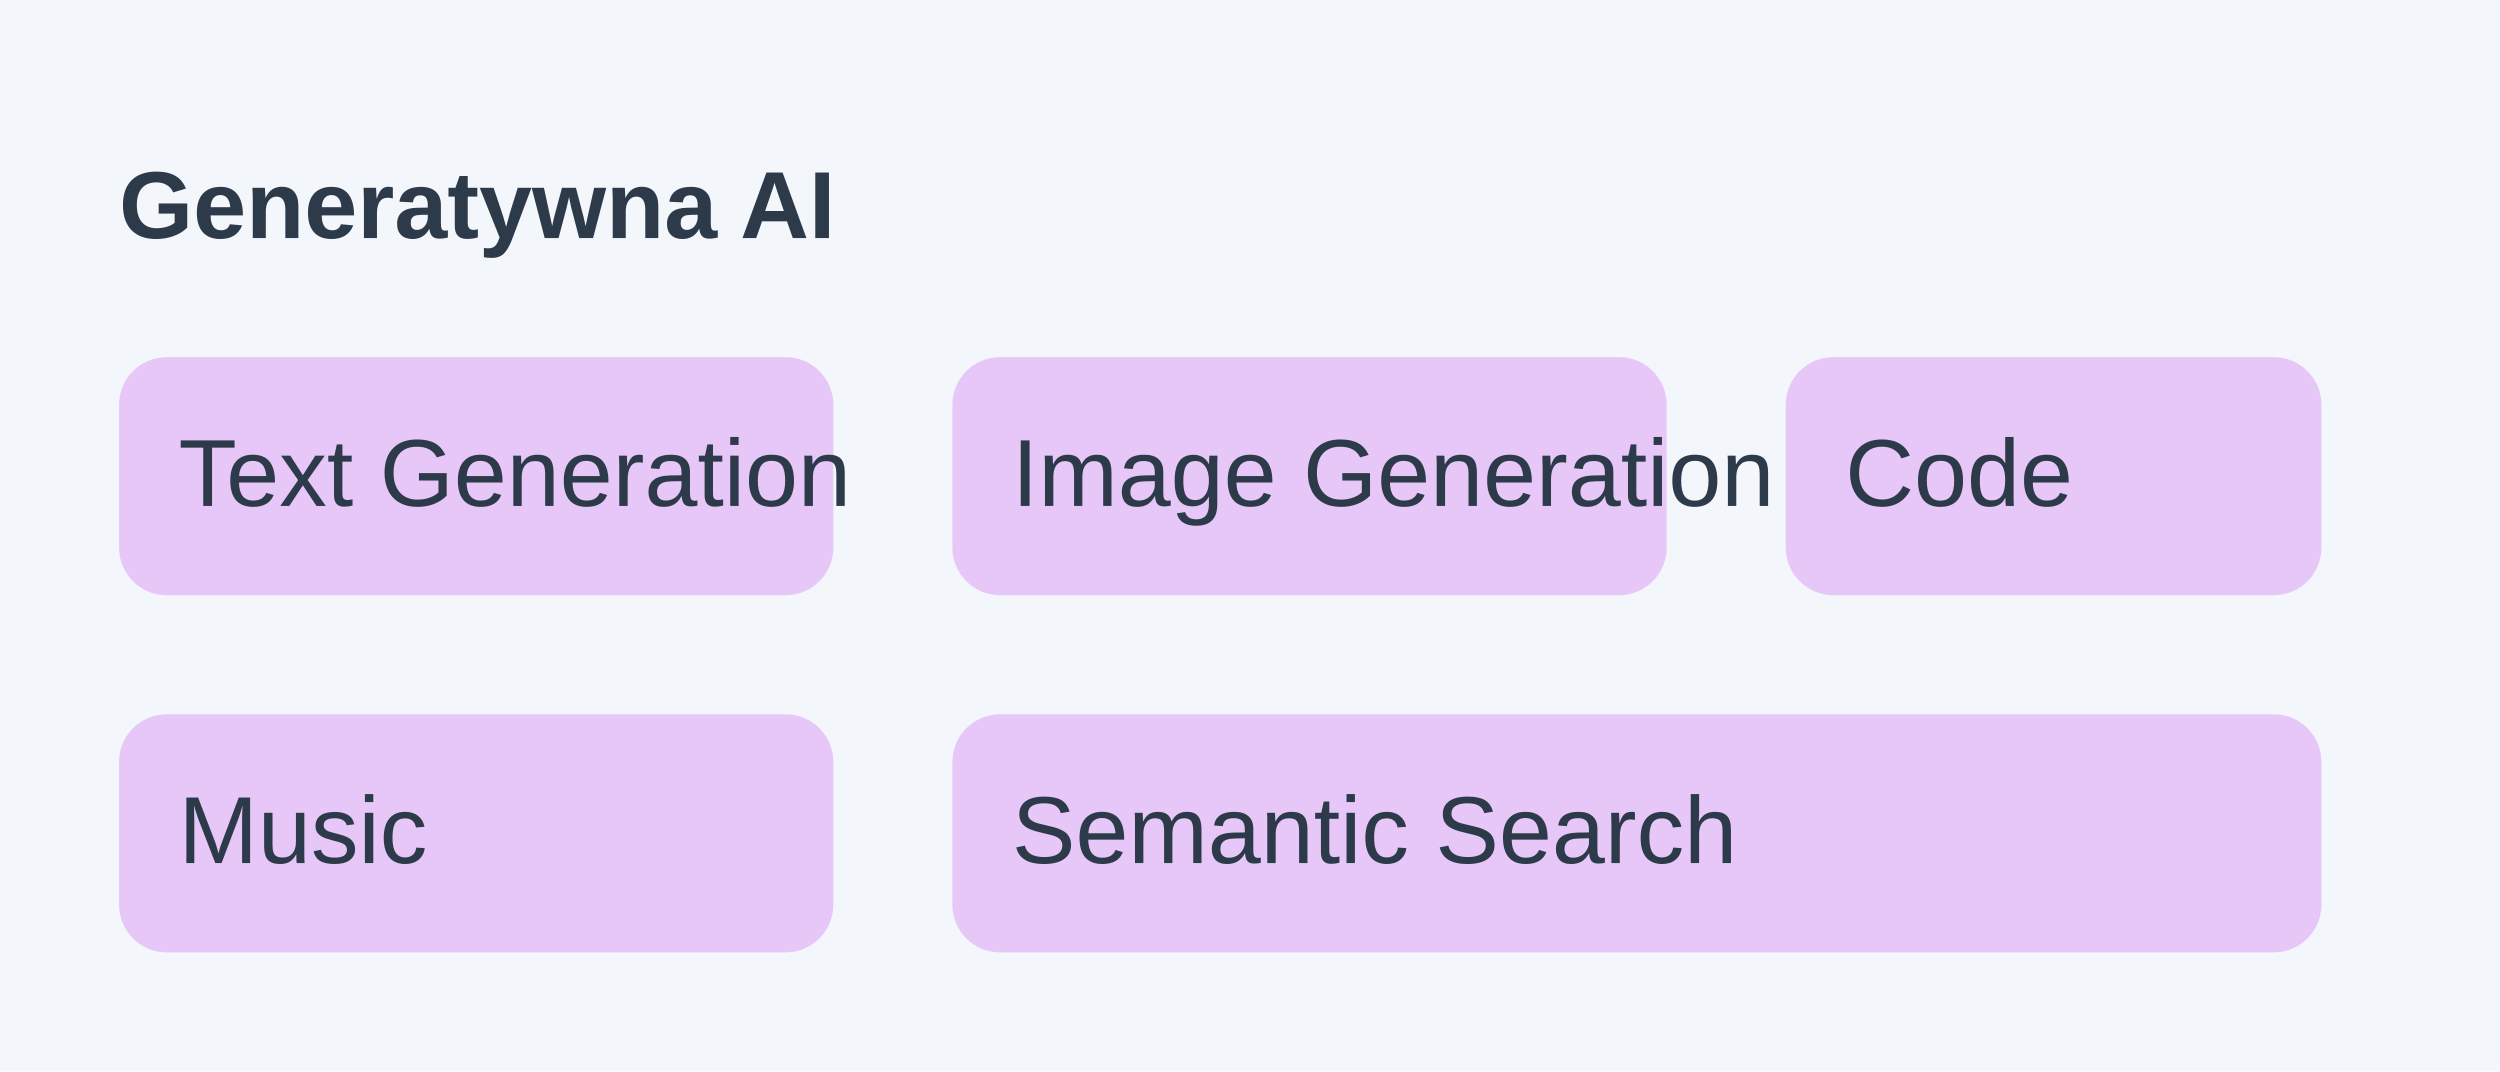
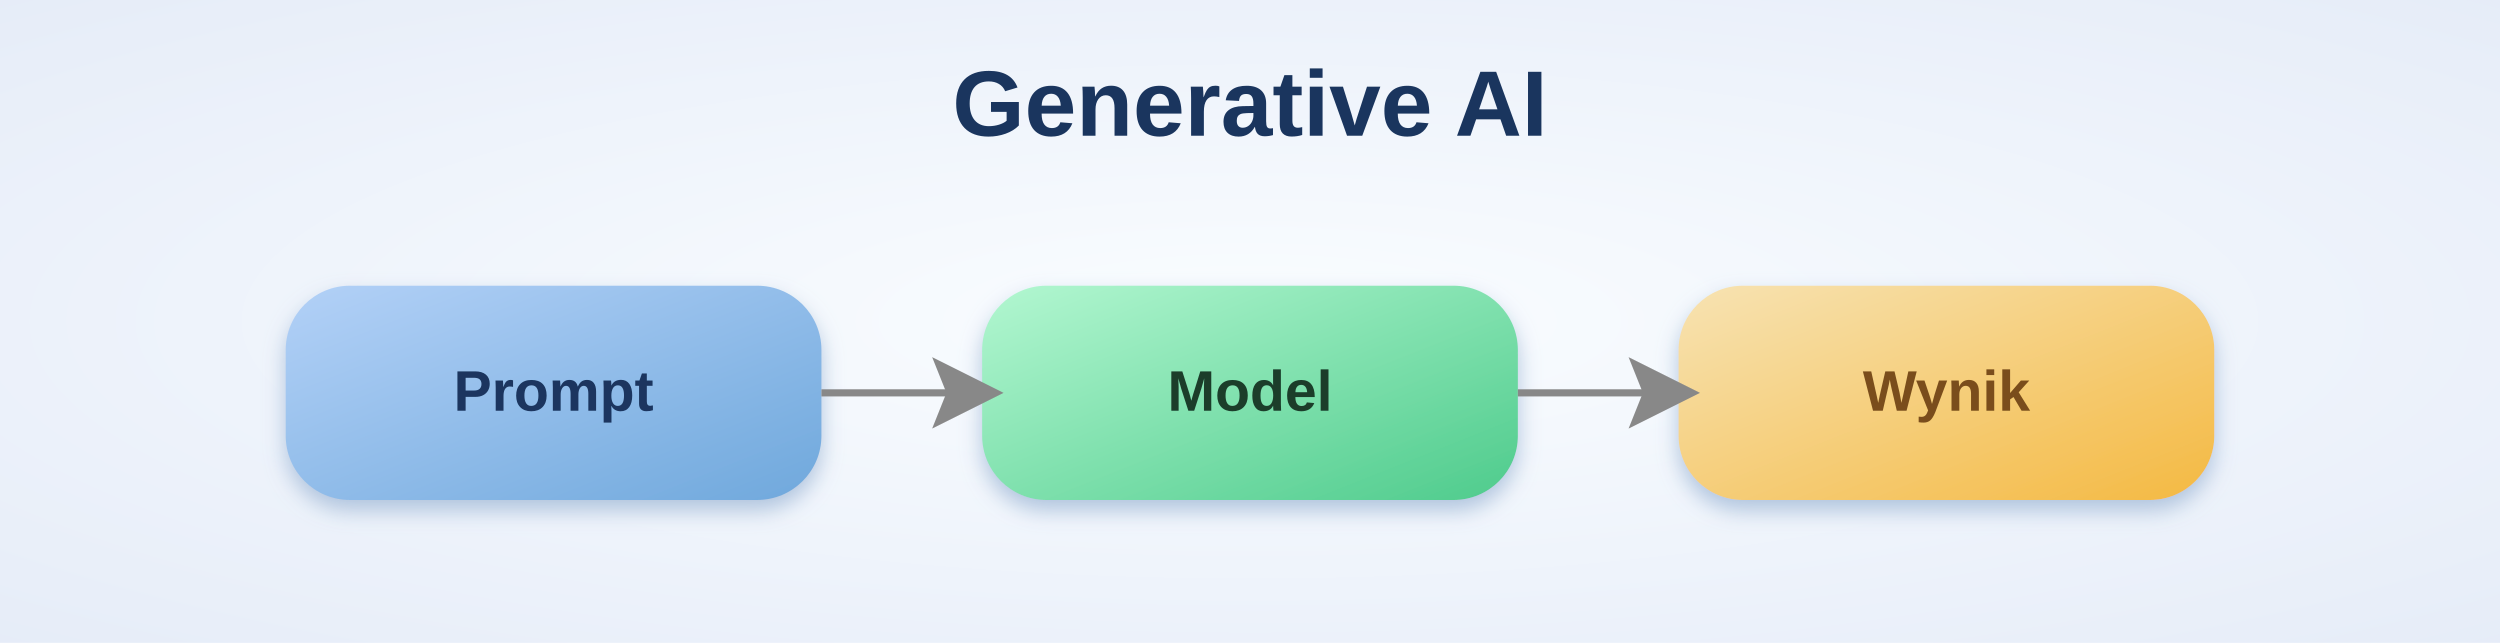
- <svg xmlns="http://www.w3.org/2000/svg" width="420" height="180">
-   <rect width="420" height="180" fill="#f3f6fa" />
-   <g font-family="Segoe UI, Arial" font-size="16">
-     <text x="20" y="40" font-weight="bold" fill="#2d3a4a">Generatywna AI</text>
-     <rect x="20" y="60" width="120" height="40" rx="8" fill="#e6c7f7" />
-     <text x="30" y="85" fill="#2d3a4a">Text Generation</text>
-     <rect x="160" y="60" width="120" height="40" rx="8" fill="#e6c7f7" />
-     <text x="170" y="85" fill="#2d3a4a">Image Generation</text>
-     <rect x="300" y="60" width="90" height="40" rx="8" fill="#e6c7f7" />
-     <text x="310" y="85" fill="#2d3a4a">Code</text>
-     <rect x="20" y="120" width="120" height="40" rx="8" fill="#e6c7f7" />
-     <text x="30" y="145" fill="#2d3a4a">Music</text>
-     <rect x="160" y="120" width="230" height="40" rx="8" fill="#e6c7f7" />
-     <text x="170" y="145" fill="#2d3a4a">Semantic Search</text>
+ <svg xmlns="http://www.w3.org/2000/svg" width="700" height="180">
+   <defs>
+     <radialGradient id="bg" cx="50%" cy="50%" r="80%">
+       <stop offset="0%" stop-color="#fafdff" />
+       <stop offset="100%" stop-color="#e3eaf7" />
+     </radialGradient>
+     <linearGradient id="prompt" x1="0" y1="0" x2="1" y2="1">
+       <stop offset="0%" stop-color="#b3d1f7" />
+       <stop offset="100%" stop-color="#6fa8dc" />
+     </linearGradient>
+     <linearGradient id="model" x1="0" y1="0" x2="1" y2="1">
+       <stop offset="0%" stop-color="#b3f7d1" />
+       <stop offset="100%" stop-color="#4ecb8c" />
+     </linearGradient>
+     <linearGradient id="wynik" x1="0" y1="0" x2="1" y2="1">
+       <stop offset="0%" stop-color="#f7e3b3" />
+       <stop offset="100%" stop-color="#f4b942" />
+     </linearGradient>
+     <filter id="shadow" x="-20%" y="-20%" width="140%" height="140%">
+       <feDropShadow dx="0" dy="3" stdDeviation="3" flood-color="#b0c4de" />
+     </filter>
+     <marker id="arrow" markerWidth="10" markerHeight="10" refX="7" refY="5" orient="auto" markerUnits="strokeWidth">
+       <path d="M0,0 L10,5 L0,10 L2,5 z" fill="#888" />
+     </marker>
+   </defs>
+   <rect width="700" height="180" fill="url(#bg)" />
+   <g font-family="Segoe UI, Arial" font-size="15">
+     <text x="350" y="38" text-anchor="middle" font-size="26" fill="#1a355e" font-weight="bold">Generative AI</text>
+     <g filter="url(#shadow)">
+       <rect x="80" y="80" width="150" height="60" rx="18" fill="url(#prompt)" />
+       <text x="155" y="115" text-anchor="middle" fill="#1a355e" font-size="16" font-weight="bold">Prompt</text>
+       <rect x="275" y="80" width="150" height="60" rx="18" fill="url(#model)" />
+       <text x="350" y="115" text-anchor="middle" fill="#1a3e2b" font-size="16" font-weight="bold">Model</text>
+       <rect x="470" y="80" width="150" height="60" rx="18" fill="url(#wynik)" />
+       <text x="545" y="115" text-anchor="middle" fill="#7a4e1a" font-size="16" font-weight="bold">Wynik</text>
+     </g>
+     <polyline points="230,110 275,110" fill="none" stroke="#888" stroke-width="2" marker-end="url(#arrow)" />
+     <polyline points="425,110 470,110" fill="none" stroke="#888" stroke-width="2" marker-end="url(#arrow)" />
  </g>
</svg>
